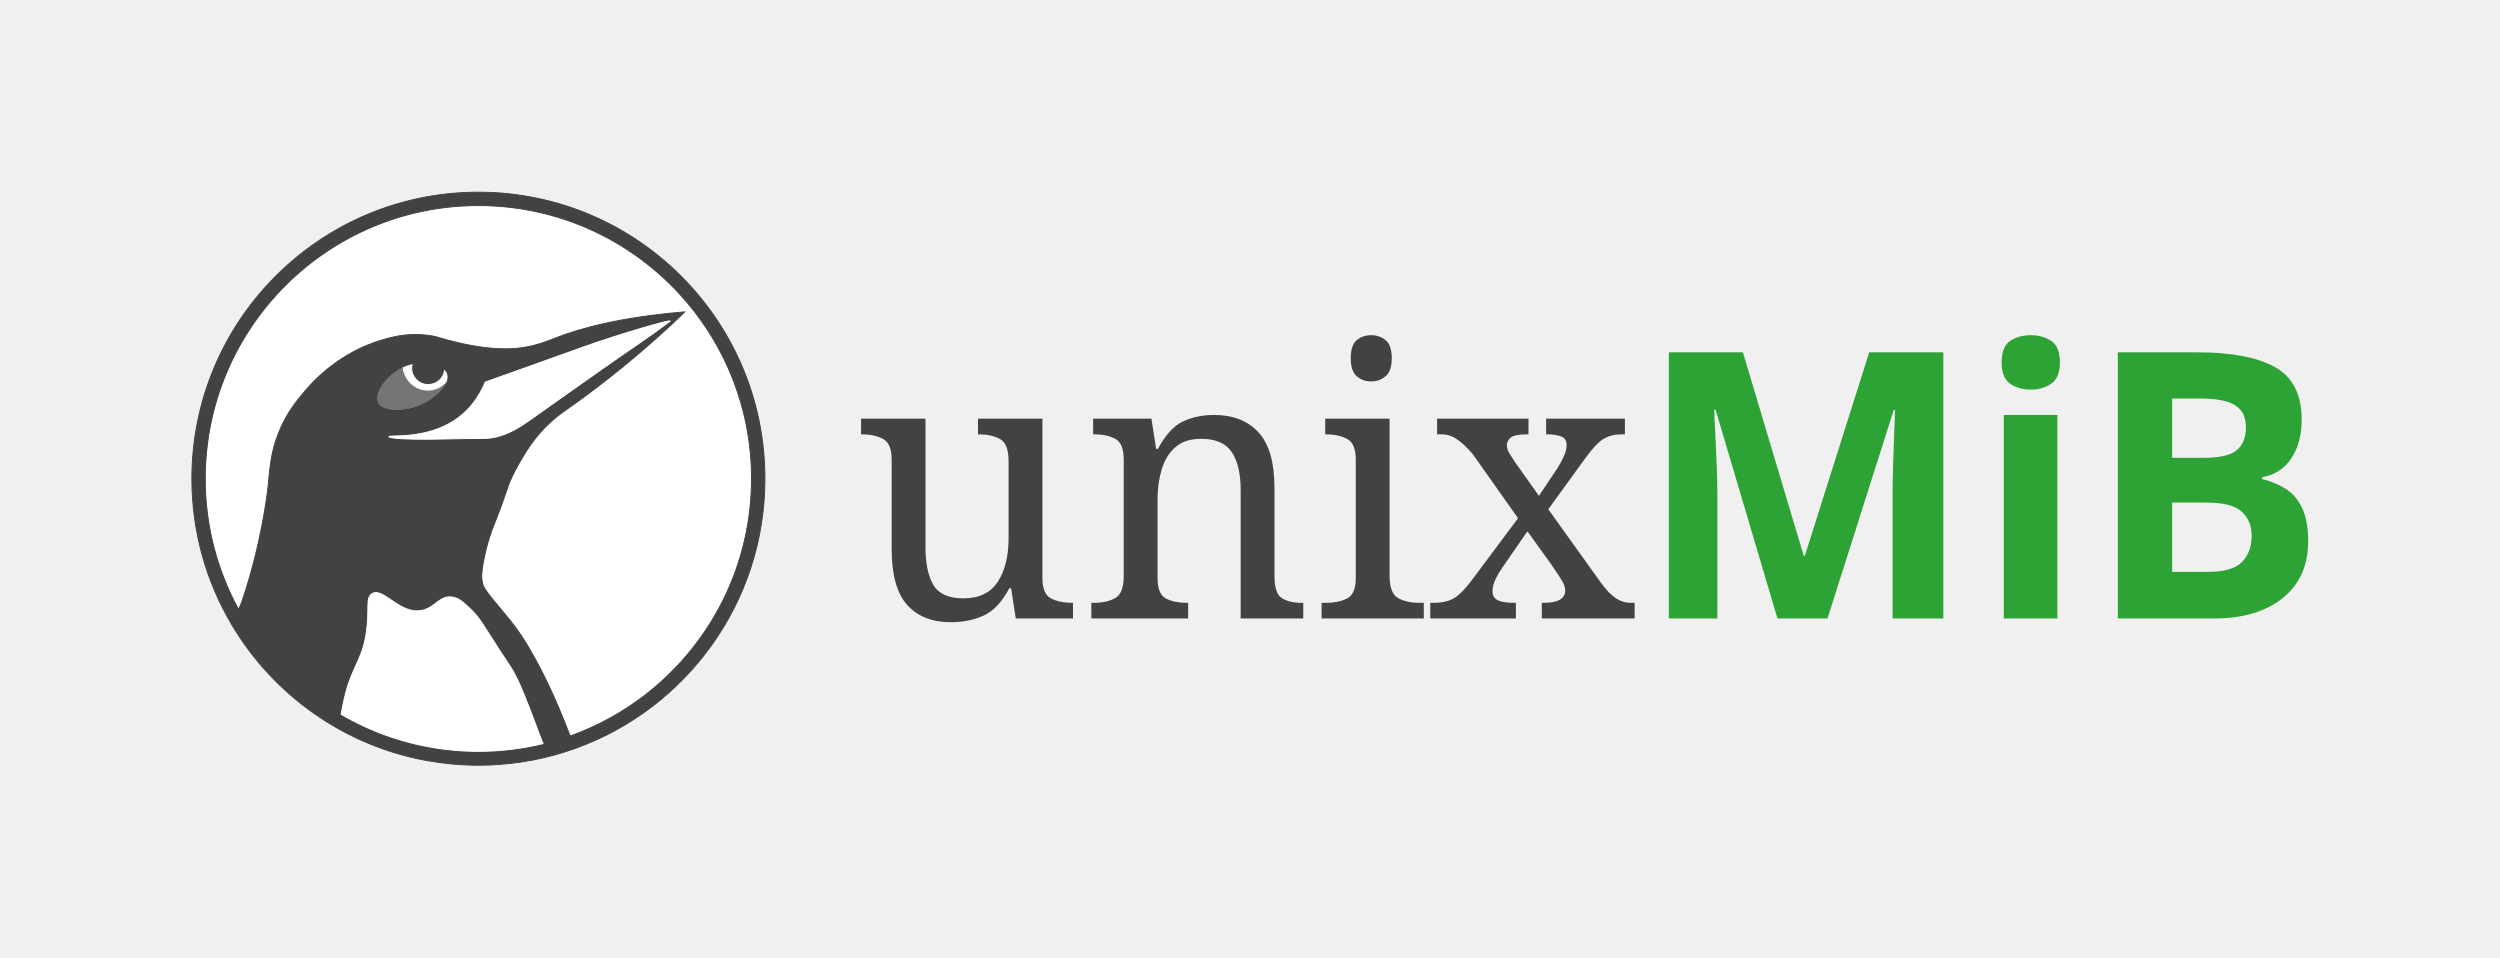
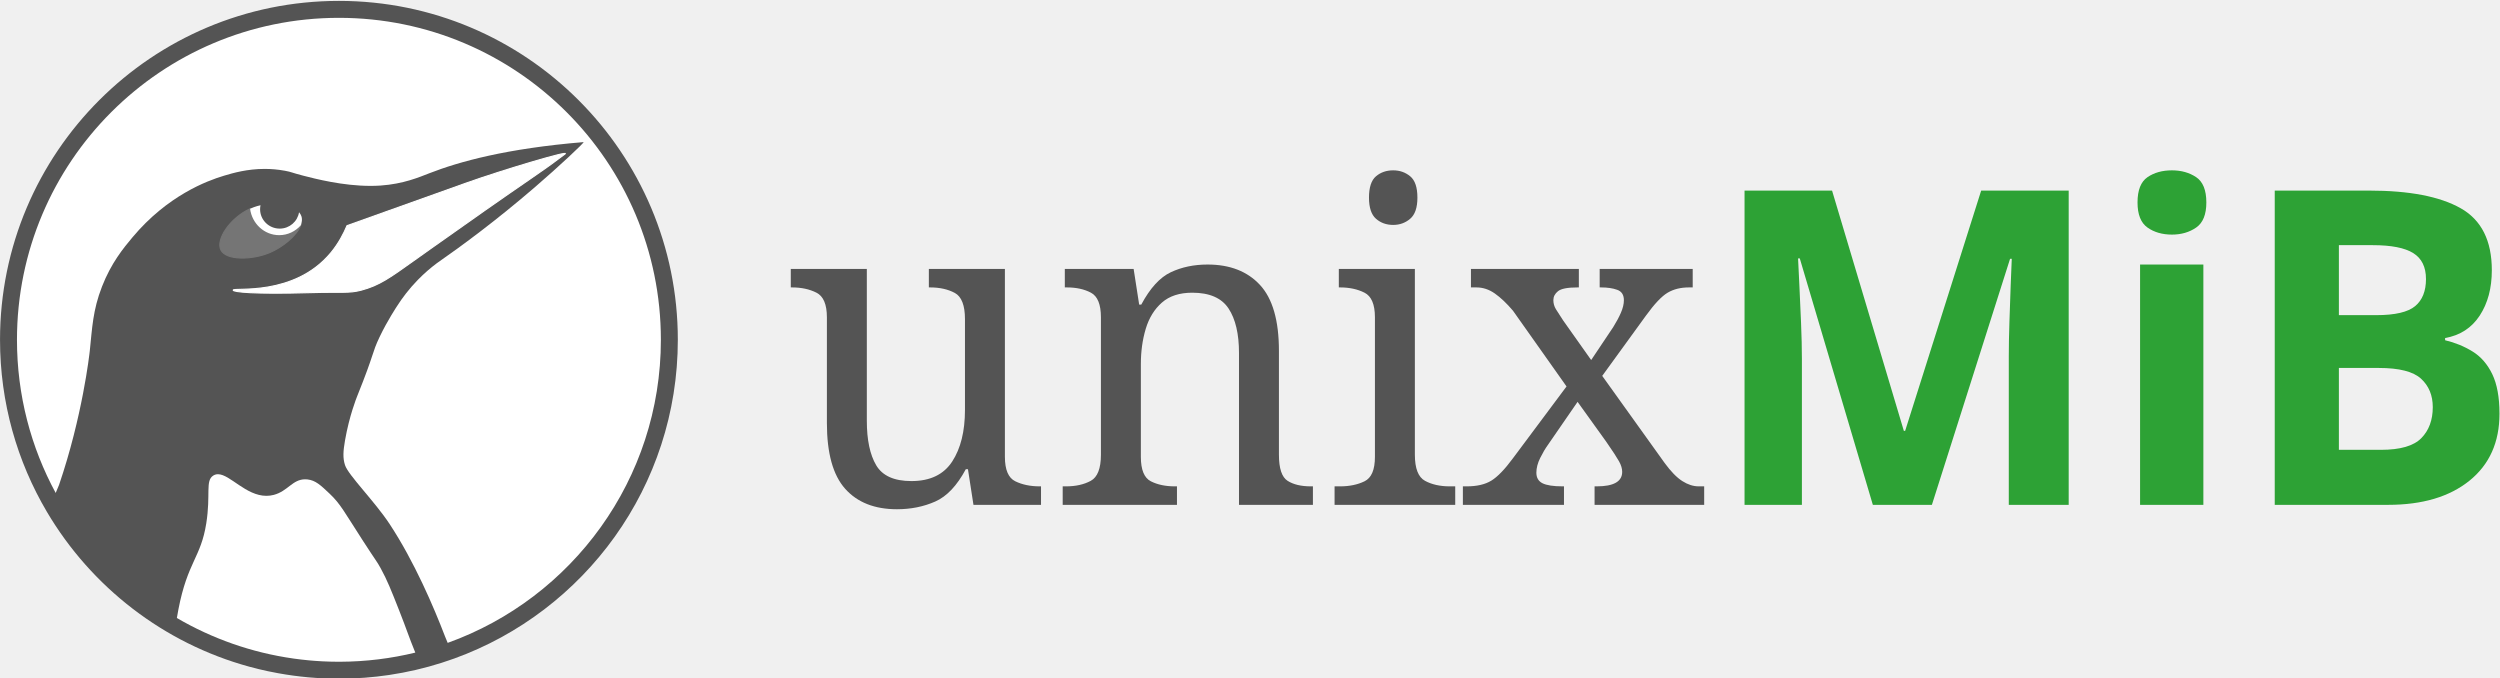
- <svg xmlns="http://www.w3.org/2000/svg" width="100%" height="100%" viewBox="0 0 10888 4171" version="1.1" xml:space="preserve" style="fill-rule:evenodd;clip-rule:evenodd;stroke-miterlimit:10;">
-   <rect id="Combination-Mark" x="0" y="1.524" width="10885.8" height="4166.67" style="fill:none;" />
-   <g>
-     <path d="M2083.5,3270.28c-316.638,0 -614.321,-123.304 -838.217,-347.2c-223.896,-223.892 -347.2,-521.579 -347.2,-838.217c0,-316.637 123.304,-614.321 347.2,-838.217c223.896,-223.895 521.579,-347.2 838.217,-347.2c316.637,0 614.321,123.305 838.217,347.2c223.895,223.896 347.2,521.58 347.2,838.217c0,316.638 -123.305,614.325 -347.2,838.217c-223.896,223.896 -521.58,347.2 -838.217,347.2" style="fill:#fff;fill-rule:nonzero;" />
-     <path d="M2083.5,897.358c-655.838,0 -1187.5,531.663 -1187.5,1187.5c0,655.838 531.662,1187.5 1187.5,1187.5c655.837,0 1187.5,-531.662 1187.5,-1187.5c0,-655.837 -531.663,-1187.5 -1187.5,-1187.5m0,4.167c159.75,0 314.721,31.287 460.604,92.991c140.908,59.6 267.463,144.921 376.138,253.6c108.675,108.675 194,235.225 253.604,376.138c61.7,145.883 92.987,300.854 92.987,460.604c0,159.75 -31.287,314.721 -92.987,460.604c-59.604,140.909 -144.929,267.463 -253.604,376.138c-108.675,108.675 -235.23,194 -376.138,253.604c-145.883,61.7 -300.854,92.987 -460.604,92.987c-159.75,0 -314.721,-31.287 -460.604,-92.987c-140.913,-59.604 -267.463,-144.929 -376.138,-253.604c-108.679,-108.675 -194,-235.229 -253.6,-376.138c-61.704,-145.883 -92.991,-300.854 -92.991,-460.604c0,-159.75 31.287,-314.721 92.991,-460.604c59.6,-140.913 144.921,-267.463 253.6,-376.138c108.675,-108.679 235.225,-194 376.138,-253.6c145.883,-61.704 300.854,-92.991 460.604,-92.991" style="fill:#fff;fill-rule:nonzero;" />
-     <path d="M2981.86,1358.14c-14.346,16.158 -93.083,90.146 -177.712,162.992c-115.542,99.454 -236.975,193.566 -360.938,279.729c-24.896,18.641 -48.458,39.308 -70.092,61.479c-28.637,29.346 -54.37,61.792 -76.5,96.429c-0.333,0.496 -36.2,54.246 -65.079,114.975c-13.846,29.113 -18.4,42.921 -25.941,65.796c-8.492,25.75 -21.321,64.662 -56.609,152.346c-4.887,12.129 -30.029,77.037 -45.116,163.937c-6.725,38.709 -8.709,64.813 0.07,91.842c6.559,20.212 37.034,56.662 72.313,98.871c31.267,37.4 66.704,79.791 92.921,119.658c89.562,136.183 160.354,300.392 203.975,414.163c1.837,4.487 10.308,25.037 10.308,25.037l1.875,-0.671c471.179,-169.083 787.754,-619.125 787.754,-1119.86c0,-655.938 -533.65,-1189.58 -1189.58,-1189.58c-655.942,0 -1189.58,533.646 -1189.58,1189.58c0,197.579 49.466,393.283 143.054,565.946l2.046,3.779l1.695,-3.95c4.392,-10.221 8.588,-20.267 12.48,-29.85c87.408,-256.254 112.541,-486.296 113.566,-495.963c1.288,-12.091 2.425,-23.833 3.546,-35.333c6.55,-67.475 12.208,-125.754 41.325,-200.325c34.538,-88.446 81.246,-144.208 112.154,-181.104c122.396,-146.121 263.359,-204.6 336.492,-226.45c31.229,-9.329 83.5,-24.946 149.342,-24.946c24.97,0 50.095,2.296 74.675,6.829c13.545,2.5 19.058,4.213 28.191,7.054c7.804,2.425 18.492,5.746 39.167,11.084c43.646,11.262 145.846,37.633 248.275,37.633c12.804,0 25.383,-0.417 37.383,-1.233c78.496,-5.363 135.504,-27.809 173.225,-42.663l7.384,-2.9c145.05,-56.637 334.766,-95.1 563.937,-114.329m-898.354,1974.64c-74.658,0 -149.917,-6.779 -223.688,-20.154c-14.737,-2.666 -27.541,-5.175 -39.154,-7.671c-22.404,-4.8 -44.937,-10.291 -66.975,-16.316c-156.304,-42.729 -300.996,-114.7 -430.046,-213.913c-127.466,-97.991 -233.512,-217.741 -315.187,-355.925c-113.092,-191.329 -172.867,-410.546 -172.867,-633.937c0,-333.329 129.804,-646.709 365.504,-882.409c235.7,-235.704 549.08,-365.508 882.413,-365.508c333.329,0 646.708,129.804 882.408,365.508c235.7,235.7 365.509,549.08 365.509,882.409c0,261.658 -80.113,512.125 -231.675,724.325c-148.3,207.633 -352.971,363.046 -591.88,449.429c-61.75,22.329 -125.579,39.833 -189.712,52.037c-17.079,3.25 -33.917,6.113 -50.046,8.509c-29.425,4.362 -59.533,7.729 -89.487,10c-31.642,2.4 -63.642,3.616 -95.117,3.616" style="fill:#424242;fill-rule:nonzero;" />
-     <path d="M1038.8,2649.81c-91.058,-168.004 -142.8,-360.425 -142.8,-564.954c0,-655.838 531.658,-1187.5 1187.5,-1187.5c655.837,0 1187.5,531.662 1187.5,1187.5c0,515.041 -327.946,953.391 -786.375,1117.9c-3.171,-7.717 -6.379,-15.442 -9.533,-23.15c-42.367,-110.509 -113.65,-276.909 -204.18,-414.563c-55.837,-84.912 -152.837,-180.571 -164.995,-218.025c-8.4,-25.883 -6.867,-51.3 0,-90.841c15.8,-91 42.604,-157.571 45,-163.521c66.095,-164.25 52.895,-155.771 82.495,-218.021c29.15,-61.292 64.959,-114.75 64.959,-114.75c18.341,-28.717 43.15,-62.192 76.233,-96.096c24.225,-24.829 48.125,-45 69.788,-61.221c95.025,-66.05 220.583,-158.904 361.108,-279.862c91.171,-78.475 182.667,-164.584 180.554,-167.013c-0.025,-0.029 -0.067,-0.041 -0.121,-0.041c-0.091,0 -0.212,0.033 -0.358,0.083c-283.933,23.508 -458.583,71.904 -568.413,114.792c-37.745,14.737 -96.558,39.72 -180,45.42c-12.362,0.846 -24.816,1.23 -37.241,1.23c-102.163,0 -203.121,-26.05 -247.75,-37.567c-44.675,-11.529 -42.109,-13.488 -67.5,-18.167c-26.534,-4.896 -51.634,-6.871 -75.054,-6.871c-64.38,0 -116.055,14.913 -149.938,25.038c-63.821,19.071 -209.104,73.833 -337.492,227.108c-34.029,40.621 -78.529,94.696 -112.5,181.688c-34.229,87.662 -36.22,153.579 -45,236.191c-1.612,15.225 -27.345,243.025 -113.429,495.4c-3.979,9.817 -8.146,19.767 -12.458,29.813m1044.7,-1814.95c-690.358,0 -1250,559.646 -1250,1250c0,231.846 63.158,448.9 173.154,635c163.279,276.237 429.796,484.212 746.479,570.787c22.125,6.046 44.492,11.5 67.088,16.346c12.991,2.788 26.083,5.3 39.221,7.679c72.704,13.179 147.554,20.188 224.058,20.188c32.058,0 63.825,-1.238 95.275,-3.621c30.187,-2.292 60.083,-5.638 89.633,-10.017c16.834,-2.5 33.529,-5.362 50.134,-8.525c65.291,-12.425 128.762,-29.975 190.029,-52.125c481.075,-173.946 824.929,-634.621 824.929,-1175.71c0,-690.354 -559.646,-1250 -1250,-1250m-1044.27,1824.5l3.396,-7.9c4.4,-10.25 8.604,-20.309 12.492,-29.892l0.046,-0.112l0.037,-0.109c87.454,-256.391 112.6,-486.629 113.629,-496.304c1.288,-12.108 2.434,-23.921 3.542,-35.346c6.533,-67.325 12.179,-125.475 41.196,-199.775c34.412,-88.125 80.987,-143.729 111.808,-180.525c122.05,-145.704 262.583,-204.008 335.492,-225.791c31.121,-9.3 83.208,-24.863 148.746,-24.863c24.845,0 49.841,2.288 74.3,6.8c13.42,2.475 18.887,4.175 27.941,6.992c7.825,2.433 18.542,5.762 39.271,11.112c43.721,11.284 146.1,37.7 248.792,37.7c12.854,0 25.479,-0.416 37.529,-1.237c78.817,-5.384 136,-27.9 173.837,-42.8c2.55,-1.004 5.013,-1.971 7.388,-2.9c143.737,-56.125 331.442,-94.384 558.021,-113.742c-20.684,21.6 -94.417,90.458 -173.917,158.883c-115.479,99.409 -236.862,193.48 -360.887,279.684c-24.921,18.662 -48.563,39.4 -70.271,61.65c-28.729,29.441 -54.554,61.996 -76.713,96.683c-0.358,0.538 -36.312,54.417 -65.254,115.279c-13.904,29.238 -18.475,43.092 -26.042,66.046c-8.483,25.725 -21.304,64.6 -56.566,152.225c-4.904,12.188 -30.134,77.383 -45.234,164.346c-6.783,39.05 -8.762,65.408 0.142,92.846c6.688,20.596 37.279,57.187 72.7,99.562c31.233,37.359 66.629,79.7 92.779,119.463c89.45,136.021 160.179,300.087 203.804,413.854c1.934,4.733 3.892,9.471 5.846,14.208l3.688,8.95l1.516,3.684l3.746,-1.35c472.004,-169.38 789.134,-620.205 789.134,-1121.82c0,-657.088 -534.58,-1191.67 -1191.67,-1191.67c-657.092,0 -1191.67,534.579 -1191.67,1191.67c0,197.925 49.554,393.971 143.304,566.941l4.096,7.559m1044.27,-1820.33c168.187,0 331.342,32.938 484.929,97.905c148.354,62.745 281.588,152.575 396.004,266.991c114.417,114.417 204.25,247.65 266.996,396.004c64.963,153.592 97.904,316.746 97.904,484.934c0,261.221 -79.979,511.271 -231.283,723.112c-72.867,102.013 -160.392,192.275 -260.158,268.288c-100.784,76.787 -212.063,137.483 -330.742,180.396c-61.642,22.287 -125.363,39.766 -189.388,51.945c-17.133,3.267 -33.945,6.121 -49.962,8.496c-29.392,4.359 -59.45,7.721 -89.338,9.988c-31.591,2.396 -63.537,3.608 -94.962,3.608c-74.546,0 -149.675,-6.771 -223.313,-20.121c-14.937,-2.704 -27.362,-5.137 -39.095,-7.654c-22.334,-4.787 -44.83,-10.271 -66.859,-16.292c-156.046,-42.654 -300.491,-114.504 -429.325,-213.554c-127.258,-97.829 -233.125,-217.383 -314.666,-355.333c-112.9,-191.013 -172.575,-409.854 -172.575,-632.879c0,-168.188 32.937,-331.342 97.9,-484.934c62.75,-148.354 152.579,-281.587 266.995,-396.004c114.417,-114.416 247.65,-204.246 396.005,-266.991c153.587,-64.967 316.741,-97.905 484.933,-97.905" style="fill:#424242;fill-rule:nonzero;" />
-     <path d="M1942.52,1663.03c-19.792,22.062 -47.946,35.921 -79.304,35.921c-54.983,0 -100.275,-42.421 -107.433,-97.4c-73.959,34.158 -126.917,113.75 -107.592,152.029c19.6,38.825 114.467,36.971 179.471,9.854c47.925,-20 99.558,-62.071 114.858,-100.404Z" style="fill:#757575;fill-rule:nonzero;stroke:#757575;stroke-width:4.17px;" />
-     <path d="M1863.22,1698.95c31.358,0 59.516,-13.858 79.304,-35.921c3.254,-8.158 4.904,-16.15 4.479,-23.717c-0.2,-3.633 -0.817,-7.183 -2,-10.595c-1.8,-5.196 -4.742,-9.955 -8.621,-14.267c-5.412,34.154 -35.237,60.317 -71.329,60.317c-39.921,0 -72.283,-31.975 -72.283,-71.421c0,-5.067 0.55,-10 1.562,-14.767c-4.075,0.879 -8.083,1.875 -12,3c-8.267,2.371 -16.362,5.371 -24.233,8.879c-0.779,0.35 -1.538,0.734 -2.313,1.092c7.159,54.979 52.454,97.4 107.434,97.4" style="fill:#fff;fill-rule:nonzero;" />
-     <path d="M1863.22,1698.95c31.358,0 59.516,-13.858 79.304,-35.921c3.254,-8.158 4.904,-16.15 4.479,-23.717c-0.2,-3.633 -0.817,-7.183 -2,-10.595c-1.8,-5.196 -4.742,-9.955 -8.621,-14.267c-5.412,34.154 -35.237,60.317 -71.329,60.317c-39.921,0 -72.283,-31.975 -72.283,-71.421c0,-5.067 0.55,-10 1.562,-14.767c-4.075,0.879 -8.083,1.875 -12,3c-8.267,2.371 -16.362,5.371 -24.233,8.879c-0.779,0.35 -1.538,0.734 -2.313,1.092c7.159,54.979 52.454,97.4 107.434,97.4Z" style="fill:none;stroke:#fff;stroke-width:4.17px;" />
-     <path d="M2237.59,2927.7c-15.221,-27.65 -14.658,-22.954 -64.325,-99.762c-71.129,-110 -83.767,-137.371 -124.371,-175.775c-32.921,-31.138 -51.912,-49.1 -81.479,-52.254c-53.292,-5.688 -69.583,42.758 -124.367,57.008c-99.625,25.908 -173.183,-102.612 -223.004,-71.262c-30.029,18.895 -8.962,69.158 -25.733,175.775c-20.083,127.7 -68.854,141.483 -102.925,318.287c-2.158,11.221 -4.013,21.596 -5.617,31.317c129.863,75.796 275.388,127.691 430.571,149.562c0.929,0.129 1.863,0.259 2.792,0.388c17.225,2.387 34.558,4.412 52.008,6.05c4.721,0.446 9.446,0.866 14.179,1.258c3.704,0.304 7.404,0.613 11.117,0.879c8.192,0.6 16.404,1.134 24.646,1.563c1.904,0.1 3.816,0.158 5.721,0.25c7.291,0.346 14.595,0.621 21.916,0.833c2.559,0.071 5.117,0.146 7.679,0.204c9.013,0.204 18.042,0.342 27.105,0.342c97.066,0 191.383,-11.742 281.687,-33.729c-25.904,-63.704 -29.95,-80.45 -58.979,-154.167c-29.642,-75.258 -44.938,-113.771 -68.621,-156.767" style="fill:#fff;fill-rule:nonzero;" />
-     <path d="M2237.59,2927.7c-15.221,-27.65 -14.658,-22.954 -64.325,-99.762c-71.129,-110 -83.767,-137.371 -124.371,-175.775c-32.921,-31.138 -51.912,-49.1 -81.479,-52.254c-53.292,-5.688 -69.583,42.758 -124.367,57.008c-99.625,25.908 -173.183,-102.612 -223.004,-71.262c-30.029,18.895 -8.962,69.158 -25.733,175.775c-20.083,127.7 -68.854,141.483 -102.925,318.287c-2.158,11.221 -4.013,21.596 -5.617,31.317c129.863,75.796 275.388,127.691 430.571,149.562c0.929,0.129 1.863,0.259 2.792,0.388c17.225,2.387 34.558,4.412 52.008,6.05c4.721,0.446 9.446,0.866 14.179,1.258c3.704,0.304 7.404,0.613 11.117,0.879c8.192,0.6 16.404,1.134 24.646,1.563c1.904,0.1 3.816,0.158 5.721,0.25c7.291,0.346 14.595,0.621 21.916,0.833c2.559,0.071 5.117,0.146 7.679,0.204c9.013,0.204 18.042,0.342 27.105,0.342c97.066,0 191.383,-11.742 281.687,-33.729c-25.904,-63.704 -29.95,-80.45 -58.979,-154.167c-29.642,-75.258 -44.938,-113.771 -68.621,-156.767Z" style="fill:none;stroke:#fff;stroke-width:4.17px;" />
-     <path d="M2358.63,1793.54c0,0 87.842,-62.666 261.804,-185.07c129.396,-91.046 224.454,-153.8 270.829,-189.584c8.65,-6.675 17.446,-13.158 26.304,-19.55c20.509,-14.796 -226.941,58.334 -366.716,108.209c-145.446,51.904 -292.034,104.3 -437.434,156.345c-12.262,29.275 -31.041,65.838 -59.995,100.642c-135.667,163.067 -360.3,125.971 -359.992,137.238c0.175,6.458 73.971,15.308 284.992,9.145c115.166,-3.362 141.608,3.034 187.495,-9.145c66.588,-17.68 106.263,-46.559 192.713,-108.23Z" style="fill:#fff;fill-rule:nonzero;stroke:#fff;stroke-width:4.17px;" />
-   </g>
-   <g>
-     <g transform="matrix(5.43541,0,0,5.63109,-2953.17,965.719)">
-       <path d="M1305.34,309.734c-15.183,0 -26.906,-4.469 -35.171,-13.406c-8.264,-8.937 -12.396,-23.303 -12.396,-43.099l0,-69.189c0,-8.456 -2.354,-13.838 -7.063,-16.144c-4.709,-2.306 -10.234,-3.46 -16.577,-3.46l-0.865,0l0,-12.108l51.604,0l0,99.46c0,12.492 2.114,22.198 6.342,29.117c4.229,6.919 12.205,10.378 23.928,10.378c12.685,0 21.91,-4.276 27.676,-12.829c5.766,-8.552 8.649,-19.843 8.649,-33.873l0,-59.388c0,-9.033 -2.307,-14.751 -6.919,-17.153c-4.613,-2.402 -10.187,-3.604 -16.721,-3.604l-0.865,0l0,-12.108l51.604,0l0,123.099c0,8.457 2.354,13.79 7.063,16c4.708,2.211 10.234,3.316 16.576,3.316l0.865,0l0,12.108l-45.838,0l-3.747,-23.352l-1.442,0c-5.958,10.763 -12.877,17.826 -20.757,21.19c-7.879,3.363 -16.528,5.045 -25.946,5.045Z" style="fill:#424242;fill-rule:nonzero;" />
-       <path d="M1417.78,306.851l0,-12.108l2.306,0c6.535,0 12.108,-1.202 16.721,-3.604c4.612,-2.402 6.919,-8.12 6.919,-17.153l0,-89.946c0,-8.456 -2.259,-13.838 -6.775,-16.144c-4.517,-2.306 -9.946,-3.46 -16.288,-3.46l-1.442,0l0,-12.108l46.703,0l3.748,23.352l1.441,0c5.958,-10.763 12.637,-17.826 20.036,-21.189c7.4,-3.364 15.712,-5.046 24.937,-5.046c15.183,0 27.051,4.469 35.604,13.406c8.552,8.937 12.828,23.303 12.828,43.099l0,68.036c0,9.033 1.97,14.751 5.91,17.153c3.94,2.402 9.177,3.604 15.712,3.604l1.441,0l0,12.108l-50.162,0l0,-99.46c0,-12.492 -2.354,-22.198 -7.063,-29.117c-4.708,-6.919 -12.925,-10.378 -24.648,-10.378c-8.649,0 -15.52,2.162 -20.613,6.486c-5.093,4.325 -8.745,10.042 -10.955,17.154c-2.21,7.111 -3.315,14.798 -3.315,23.063l0,60.828c0,8.457 2.258,13.79 6.775,16c4.516,2.211 9.946,3.316 16.288,3.316l1.441,0l0,12.108l-77.549,0Z" style="fill:#424242;fill-rule:nonzero;" />
-       <path d="M1642.06,123.5c-4.613,0 -8.505,-1.346 -11.676,-4.036c-3.171,-2.691 -4.757,-7.304 -4.757,-13.838c0,-6.727 1.586,-11.388 4.757,-13.982c3.171,-2.595 7.063,-3.892 11.676,-3.892c4.42,0 8.264,1.297 11.531,3.892c3.268,2.594 4.901,7.255 4.901,13.982c0,6.534 -1.633,11.147 -4.901,13.838c-3.267,2.69 -7.111,4.036 -11.531,4.036Zm-39.784,183.351l0,-12.108l3.748,0c6.342,0 11.868,-1.105 16.576,-3.316c4.709,-2.21 7.063,-7.543 7.063,-16l0,-91.387c0,-8.456 -2.354,-13.838 -7.063,-16.144c-4.708,-2.306 -10.234,-3.46 -16.576,-3.46l-0.865,0l0,-12.108l51.604,0l0,121.658c0,9.033 2.306,14.751 6.918,17.153c4.613,2.402 10.187,3.604 16.721,3.604l3.748,0l0,12.108l-81.874,0Z" style="fill:#424242;fill-rule:nonzero;" />
-       <path d="M1689.34,306.851l0,-12.108l2.595,0c6.919,0 12.492,-1.25 16.72,-3.748c4.229,-2.499 9.13,-7.4 14.703,-14.703l36.324,-46.991l-36.324,-49.585c-4.228,-4.805 -8.312,-8.553 -12.252,-11.244c-3.94,-2.69 -8.12,-4.036 -12.541,-4.036l-3.747,0l0,-12.108l73.225,0l0,12.108l-0.865,0c-6.727,0 -11.147,0.817 -13.261,2.451c-2.114,1.634 -3.172,3.604 -3.172,5.91c0,2.114 0.577,4.084 1.73,5.91c1.153,1.826 2.787,4.276 4.901,7.351l19.027,25.946l14.991,-21.622c2.114,-3.267 3.844,-6.39 5.189,-9.369c1.346,-2.979 2.018,-5.718 2.018,-8.216c0,-3.46 -1.489,-5.718 -4.468,-6.775c-2.979,-1.057 -6.679,-1.586 -11.099,-1.586l-0.865,0l0,-12.108l63.135,0l0,12.108l-2.595,0c-5.573,0 -10.378,1.154 -14.414,3.46c-4.036,2.306 -8.937,7.303 -14.703,14.991l-29.693,39.495l42.378,57.081c4.228,5.574 8.216,9.514 11.964,11.82c3.748,2.306 7.447,3.46 11.099,3.46l3.748,0l0,12.108l-74.379,0l0,-12.108l1.442,0c11.531,0 17.297,-3.172 17.297,-9.514c0,-2.114 -0.721,-4.42 -2.162,-6.919c-1.441,-2.498 -4.372,-6.823 -8.793,-12.973l-19.315,-25.946l-20.18,28.253c-1.73,2.306 -3.46,5.141 -5.189,8.504c-1.73,3.363 -2.595,6.583 -2.595,9.658c0,3.267 1.393,5.573 4.18,6.919c2.787,1.345 7.351,2.018 13.694,2.018l0.865,0l0,12.108l-68.613,0Z" style="fill:#424242;fill-rule:nonzero;" />
-       <path d="M1967.54,306.851l-49.586,-161.442l-1.153,0c0.193,3.844 0.481,9.61 0.865,17.298c0.385,7.687 0.769,15.952 1.153,24.793c0.385,8.84 0.577,16.72 0.577,23.639l0,95.712l-38.919,0l0,-205.838l59.387,0l48.721,157.405l0.865,0l51.603,-157.405l59.388,0l0,205.838l-40.649,0l0,-97.442c0,-6.534 0.144,-14.03 0.433,-22.486c0.288,-8.457 0.576,-16.481 0.864,-24.072c0.289,-7.592 0.529,-13.309 0.721,-17.153l-1.153,0l-53.045,161.153l-40.072,0Z" style="fill:#2da235;fill-rule:nonzero;" />
-       <path d="M2170.5,87.752c6.342,0 11.82,1.489 16.432,4.468c4.613,2.979 6.919,8.505 6.919,16.577c0,7.88 -2.306,13.357 -6.919,16.432c-4.612,3.075 -10.09,4.613 -16.432,4.613c-6.535,0 -12.06,-1.538 -16.577,-4.613c-4.516,-3.075 -6.775,-8.552 -6.775,-16.432c0,-8.072 2.259,-13.598 6.775,-16.577c4.517,-2.979 10.042,-4.468 16.577,-4.468Zm21.333,61.693l0,157.406l-42.955,0l0,-157.406l42.955,0Z" style="fill:#2da235;fill-rule:nonzero;" />
-       <path d="M2240.26,101.013l64,0c27.292,0 48,3.844 62.126,11.532c14.127,7.687 21.19,21.237 21.19,40.648c0,11.724 -2.739,21.622 -8.217,29.694c-5.477,8.072 -13.309,12.973 -23.495,14.703l0,1.441c6.727,1.538 12.925,3.988 18.595,7.351c5.669,3.364 10.138,8.313 13.405,14.847c3.267,6.535 4.901,15.183 4.901,25.946c0,18.643 -6.775,33.249 -20.324,43.82c-13.55,10.57 -31.952,15.856 -55.208,15.856l-76.973,0l0,-205.838Zm43.532,81.586l25.369,0c12.685,0 21.478,-1.97 26.379,-5.91c4.901,-3.94 7.351,-9.85 7.351,-17.73c0,-7.88 -2.883,-13.55 -8.649,-17.009c-5.765,-3.459 -14.895,-5.189 -27.387,-5.189l-23.063,0l0,45.838Zm0,34.594l0,53.622l28.54,0c13.07,0 22.199,-2.547 27.388,-7.64c5.189,-5.093 7.784,-11.868 7.784,-20.324c0,-7.688 -2.643,-13.886 -7.928,-18.595c-5.286,-4.708 -14.847,-7.063 -28.685,-7.063l-27.099,0Z" style="fill:#2da235;fill-rule:nonzero;" />
+ <svg xmlns="http://www.w3.org/2000/svg" width="100%" height="100%" viewBox="0 0 9221 2500" version="1.1" xml:space="preserve" style="fill-rule:evenodd;clip-rule:evenodd;stroke-miterlimit:10;">
+   <rect id="Combination-Mark" x="0" y="3.295" width="9219.17" height="2500" style="fill:none;" />
+   <clipPath id="_clip1">
+     <rect x="0" y="3.295" width="9219.17" height="2500" />
+   </clipPath>
+   <g clip-path="url(#_clip1)">
+     <g>
+       <g>
+         <path d="M1250.08,2473.49c-325.926,0 -632.342,-126.922 -862.806,-357.385c-230.464,-230.46 -357.385,-536.88 -357.385,-862.806c0,-325.926 126.921,-632.342 357.385,-862.806c230.464,-230.464 536.88,-357.385 862.806,-357.385c325.926,0 632.342,126.921 862.806,357.385c230.463,230.464 357.385,536.88 357.385,862.806c0,325.926 -126.922,632.346 -357.385,862.806c-230.464,230.463 -536.88,357.385 -862.806,357.385" style="fill:#fff;" />
+         <path d="M1250.09,3.295c-690.359,0 -1250,559.646 -1250,1250c0,231.846 63.158,448.9 173.154,635c163.279,276.238 429.796,484.213 746.479,570.788c22.125,6.046 44.492,11.5 67.088,16.346c12.991,2.787 26.083,5.3 39.22,7.679c72.705,13.179 147.555,20.187 224.059,20.187c32.058,0 63.825,-1.237 95.275,-3.621c30.187,-2.291 60.083,-5.637 89.633,-10.016c16.833,-2.5 33.529,-5.363 50.133,-8.525c65.292,-12.425 128.763,-29.975 190.03,-52.125c481.075,-173.946 824.929,-634.621 824.929,-1175.71c0,-690.354 -559.646,-1250 -1250,-1250Zm-1044.7,1814.95c-91.059,-168.004 -142.8,-360.425 -142.8,-564.954c0,-655.837 531.658,-1187.5 1187.5,-1187.5c655.837,0 1187.5,531.663 1187.5,1187.5c0,515.042 -327.946,953.392 -786.375,1117.9c-3.171,-7.716 -6.379,-15.441 -9.534,-23.15c-42.366,-110.508 -113.65,-276.908 -204.179,-414.562c-55.837,-84.913 -152.837,-180.571 -164.996,-218.025c-8.4,-25.884 -6.866,-51.3 0,-90.842c15.8,-91 42.605,-157.571 45,-163.521c66.096,-164.25 52.896,-155.771 82.496,-218.021c29.15,-61.291 64.959,-114.75 64.959,-114.75c18.341,-28.716 43.15,-62.191 76.233,-96.095c24.225,-24.83 48.125,-45 69.787,-61.221c95.025,-66.05 220.584,-158.904 361.109,-279.863c91.171,-78.475 182.666,-164.583 180.554,-167.012c-0.025,-0.029 -0.067,-0.042 -0.121,-0.042c-0.092,0 -0.212,0.033 -0.358,0.083c-283.934,23.509 -458.584,71.905 -568.413,114.792c-37.746,14.738 -96.558,39.721 -180,45.421c-12.362,0.846 -24.816,1.229 -37.241,1.229c-102.163,0 -203.121,-26.05 -247.75,-37.567c-44.675,-11.529 -42.109,-13.487 -67.5,-18.166c-26.534,-4.896 -51.634,-6.871 -75.055,-6.871c-64.379,0 -116.054,14.912 -149.937,25.037c-63.821,19.071 -209.104,73.834 -337.492,227.109c-34.029,40.621 -78.529,94.696 -112.5,181.687c-34.229,87.663 -36.221,153.579 -45,236.192c-1.612,15.225 -27.346,243.025 -113.429,495.4c-3.979,9.817 -8.146,19.767 -12.458,29.812Z" style="fill:#545454;" />
+         <path d="M1109.1,831.465c-19.792,22.063 -47.946,35.921 -79.304,35.921c-54.984,0 -100.275,-42.421 -107.434,-97.4c-73.958,34.158 -126.916,113.75 -107.591,152.029c19.6,38.825 114.466,36.971 179.471,9.854c47.925,-20 99.558,-62.07 114.858,-100.404Z" style="fill:#757575;stroke:#757575;stroke-width:4.17px;" />
+         <path d="M960.815,757.463c-0.952,4.628 -1.469,9.411 -1.469,14.319c0,39.446 32.363,71.421 72.284,71.421l0.422,-0.001c35.902,-0.203 65.516,-26.295 70.907,-60.315l0.361,0.405c3.701,4.205 6.516,8.828 8.26,13.861c1.183,3.413 1.8,6.963 2,10.596c0.425,7.567 -1.225,15.558 -4.479,23.717c-19.633,21.89 -47.507,35.703 -78.57,35.918l-0.735,0.003c-54.979,0 -100.275,-42.421 -107.433,-97.4c0.775,-0.359 1.533,-0.742 2.313,-1.092c7.87,-3.508 15.966,-6.508 24.233,-8.879c3.917,-1.125 7.925,-2.121 12,-3l-0.094,0.447Z" style="fill:#fff;" />
+         <path d="M804.475,1749.13c43.796,0.666 102.683,79.468 177.821,79.693l1.112,-0.003c8.531,-0.062 17.272,-1.144 26.222,-3.471c51.788,-13.471 69.178,-57.5 115.943,-57.47l1.166,0.009c2.344,0.038 4.76,0.186 7.258,0.452c29.567,3.155 48.558,21.117 81.479,52.255c40.604,38.404 53.242,65.775 124.371,175.775c49.667,76.808 49.104,72.112 64.325,99.762c23.683,42.996 38.979,81.508 68.621,156.767c29.029,73.716 33.075,90.462 58.979,154.166c-88.894,21.644 -181.675,33.36 -277.14,33.721l-4.548,0.009c-9.062,0 -18.091,-0.138 -27.104,-0.342c-2.562,-0.058 -5.121,-0.133 -7.679,-0.204c-7.321,-0.213 -14.625,-0.488 -21.917,-0.834c-1.904,-0.091 -3.816,-0.15 -5.72,-0.25c-8.242,-0.429 -16.455,-0.962 -24.646,-1.562c-3.713,-0.267 -7.413,-0.575 -11.117,-0.879c-4.733,-0.392 -9.458,-0.813 -14.179,-1.259c-17.45,-1.637 -34.783,-3.662 -52.008,-6.05c-0.93,-0.129 -1.863,-0.258 -2.792,-0.387c-155.183,-21.871 -300.708,-73.767 -430.571,-149.563c1.604,-9.72 3.458,-20.095 5.617,-31.316c34.071,-176.804 82.841,-190.588 102.925,-318.288c16.771,-106.616 -4.296,-156.879 25.733,-175.775c5.449,-3.429 11.182,-4.945 17.202,-4.96l0.647,0.004Z" style="fill:#fff;" />
+         <path d="M1525.21,961.979c0,0 87.841,-62.667 261.804,-185.071c129.396,-91.046 224.454,-153.8 270.829,-189.583c8.65,-6.675 17.446,-13.158 26.304,-19.55c20.509,-14.796 -226.941,58.333 -366.716,108.208c-145.446,51.904 -292.034,104.3 -437.434,156.346c-12.262,29.275 -31.041,65.838 -59.996,100.642c-135.666,163.066 -360.3,125.971 -359.991,137.237c0.175,6.459 73.971,15.309 284.991,9.146c115.167,-3.362 141.609,3.033 187.496,-9.146c66.588,-17.679 106.263,-46.558 192.713,-108.229Z" style="fill:#fff;stroke:#fff;stroke-width:4.17px;" />
+       </g>
+       <g>
+         <g transform="matrix(5.43541,0,0,5.63109,-3786.59,134.156)">
+           <path d="M1305.34,309.734c-15.183,0 -26.906,-4.469 -35.171,-13.406c-8.264,-8.937 -12.396,-23.303 -12.396,-43.099l0,-69.189c0,-8.456 -2.354,-13.838 -7.063,-16.144c-4.709,-2.306 -10.234,-3.46 -16.577,-3.46l-0.865,0l0,-12.108l51.604,0l0,99.46c0,12.492 2.114,22.198 6.342,29.117c4.229,6.919 12.205,10.378 23.928,10.378c12.685,0 21.91,-4.276 27.676,-12.829c5.766,-8.552 8.649,-19.843 8.649,-33.873l0,-59.388c0,-9.033 -2.307,-14.751 -6.919,-17.153c-4.613,-2.402 -10.187,-3.604 -16.721,-3.604l-0.865,0l0,-12.108l51.604,0l0,123.099c0,8.457 2.354,13.79 7.063,16c4.708,2.211 10.234,3.316 16.576,3.316l0.865,0l0,12.108l-45.838,0l-3.747,-23.352l-1.442,0c-5.958,10.763 -12.877,17.826 -20.757,21.19c-7.879,3.363 -16.528,5.045 -25.946,5.045Z" style="fill:#545454;fill-rule:nonzero;" />
+           <path d="M1417.78,306.851l0,-12.108l2.306,0c6.535,0 12.108,-1.202 16.721,-3.604c4.612,-2.402 6.919,-8.12 6.919,-17.153l0,-89.946c0,-8.456 -2.259,-13.838 -6.775,-16.144c-4.517,-2.306 -9.946,-3.46 -16.288,-3.46l-1.442,0l0,-12.108l46.703,0l3.748,23.352l1.441,0c5.958,-10.763 12.637,-17.826 20.036,-21.189c7.4,-3.364 15.712,-5.046 24.937,-5.046c15.183,0 27.051,4.469 35.604,13.406c8.552,8.937 12.828,23.303 12.828,43.099l0,68.036c0,9.033 1.97,14.751 5.91,17.153c3.94,2.402 9.177,3.604 15.712,3.604l1.441,0l0,12.108l-50.162,0l0,-99.46c0,-12.492 -2.354,-22.198 -7.063,-29.117c-4.708,-6.919 -12.925,-10.378 -24.648,-10.378c-8.649,0 -15.52,2.162 -20.613,6.486c-5.093,4.325 -8.745,10.042 -10.955,17.154c-2.21,7.111 -3.315,14.798 -3.315,23.063l0,60.828c0,8.457 2.258,13.79 6.775,16c4.516,2.211 9.946,3.316 16.288,3.316l1.441,0l0,12.108l-77.549,0Z" style="fill:#545454;fill-rule:nonzero;" />
+           <path d="M1642.06,123.5c-4.613,0 -8.505,-1.346 -11.676,-4.036c-3.171,-2.691 -4.757,-7.304 -4.757,-13.838c0,-6.727 1.586,-11.388 4.757,-13.982c3.171,-2.595 7.063,-3.892 11.676,-3.892c4.42,0 8.264,1.297 11.531,3.892c3.268,2.594 4.901,7.255 4.901,13.982c0,6.534 -1.633,11.147 -4.901,13.838c-3.267,2.69 -7.111,4.036 -11.531,4.036Zm-39.784,183.351l0,-12.108l3.748,0c6.342,0 11.868,-1.105 16.576,-3.316c4.709,-2.21 7.063,-7.543 7.063,-16l0,-91.387c0,-8.456 -2.354,-13.838 -7.063,-16.144c-4.708,-2.306 -10.234,-3.46 -16.576,-3.46l-0.865,0l0,-12.108l51.604,0l0,121.658c0,9.033 2.306,14.751 6.918,17.153c4.613,2.402 10.187,3.604 16.721,3.604l3.748,0l0,12.108l-81.874,0Z" style="fill:#545454;fill-rule:nonzero;" />
+           <path d="M1689.34,306.851l0,-12.108l2.595,0c6.919,0 12.492,-1.25 16.72,-3.748c4.229,-2.499 9.13,-7.4 14.703,-14.703l36.324,-46.991l-36.324,-49.585c-4.228,-4.805 -8.312,-8.553 -12.252,-11.244c-3.94,-2.69 -8.12,-4.036 -12.541,-4.036l-3.747,0l0,-12.108l73.225,0l0,12.108l-0.865,0c-6.727,0 -11.147,0.817 -13.261,2.451c-2.114,1.634 -3.172,3.604 -3.172,5.91c0,2.114 0.577,4.084 1.73,5.91c1.153,1.826 2.787,4.276 4.901,7.351l19.027,25.946l14.991,-21.622c2.114,-3.267 3.844,-6.39 5.189,-9.369c1.346,-2.979 2.018,-5.718 2.018,-8.216c0,-3.46 -1.489,-5.718 -4.468,-6.775c-2.979,-1.057 -6.679,-1.586 -11.099,-1.586l-0.865,0l0,-12.108l63.135,0l0,12.108l-2.595,0c-5.573,0 -10.378,1.154 -14.414,3.46c-4.036,2.306 -8.937,7.303 -14.703,14.991l-29.693,39.495l42.378,57.081c4.228,5.574 8.216,9.514 11.964,11.82c3.748,2.306 7.447,3.46 11.099,3.46l3.748,0l0,12.108l-74.379,0l0,-12.108l1.442,0c11.531,0 17.297,-3.172 17.297,-9.514c0,-2.114 -0.721,-4.42 -2.162,-6.919c-1.441,-2.498 -4.372,-6.823 -8.793,-12.973l-19.315,-25.946l-20.18,28.253c-1.73,2.306 -3.46,5.141 -5.189,8.504c-1.73,3.363 -2.595,6.583 -2.595,9.658c0,3.267 1.393,5.573 4.18,6.919c2.787,1.345 7.351,2.018 13.694,2.018l0.865,0l0,12.108l-68.613,0Z" style="fill:#545454;fill-rule:nonzero;" />
+           <path d="M1967.54,306.851l-49.586,-161.442l-1.153,0c0.193,3.844 0.481,9.61 0.865,17.298c0.385,7.687 0.769,15.952 1.153,24.793c0.385,8.84 0.577,16.72 0.577,23.639l0,95.712l-38.919,0l0,-205.838l59.387,0l48.721,157.405l0.865,0l51.603,-157.405l59.388,0l0,205.838l-40.649,0l0,-97.442c0,-6.534 0.144,-14.03 0.433,-22.486c0.288,-8.457 0.576,-16.481 0.864,-24.072c0.289,-7.592 0.529,-13.309 0.721,-17.153l-1.153,0l-53.045,161.153l-40.072,0Z" style="fill:#2da235;fill-rule:nonzero;" />
+           <path d="M2170.5,87.752c6.342,0 11.82,1.489 16.432,4.468c4.613,2.979 6.919,8.505 6.919,16.577c0,7.88 -2.306,13.357 -6.919,16.432c-4.612,3.075 -10.09,4.613 -16.432,4.613c-6.535,0 -12.06,-1.538 -16.577,-4.613c-4.516,-3.075 -6.775,-8.552 -6.775,-16.432c0,-8.072 2.259,-13.598 6.775,-16.577c4.517,-2.979 10.042,-4.468 16.577,-4.468Zm21.333,61.693l0,157.406l-42.955,0l0,-157.406l42.955,0Z" style="fill:#2da235;fill-rule:nonzero;" />
+           <path d="M2240.26,101.013l64,0c27.292,0 48,3.844 62.126,11.532c14.127,7.687 21.19,21.237 21.19,40.648c0,11.724 -2.739,21.622 -8.217,29.694c-5.477,8.072 -13.309,12.973 -23.495,14.703l0,1.441c6.727,1.538 12.925,3.988 18.595,7.351c5.669,3.364 10.138,8.313 13.405,14.847c3.267,6.535 4.901,15.183 4.901,25.946c0,18.643 -6.775,33.249 -20.324,43.82c-13.55,10.57 -31.952,15.856 -55.208,15.856l-76.973,0l0,-205.838Zm43.532,81.586l25.369,0c12.685,0 21.478,-1.97 26.379,-5.91c4.901,-3.94 7.351,-9.85 7.351,-17.73c0,-7.88 -2.883,-13.55 -8.649,-17.009c-5.765,-3.459 -14.895,-5.189 -27.387,-5.189l-23.063,0l0,45.838Zm0,34.594l0,53.622l28.54,0c13.07,0 22.199,-2.547 27.388,-7.64c5.189,-5.093 7.784,-11.868 7.784,-20.324c0,-7.688 -2.643,-13.886 -7.928,-18.595c-5.286,-4.708 -14.847,-7.063 -28.685,-7.063l-27.099,0Z" style="fill:#2da235;fill-rule:nonzero;" />
+         </g>
+       </g>
    </g>
  </g>
</svg>
